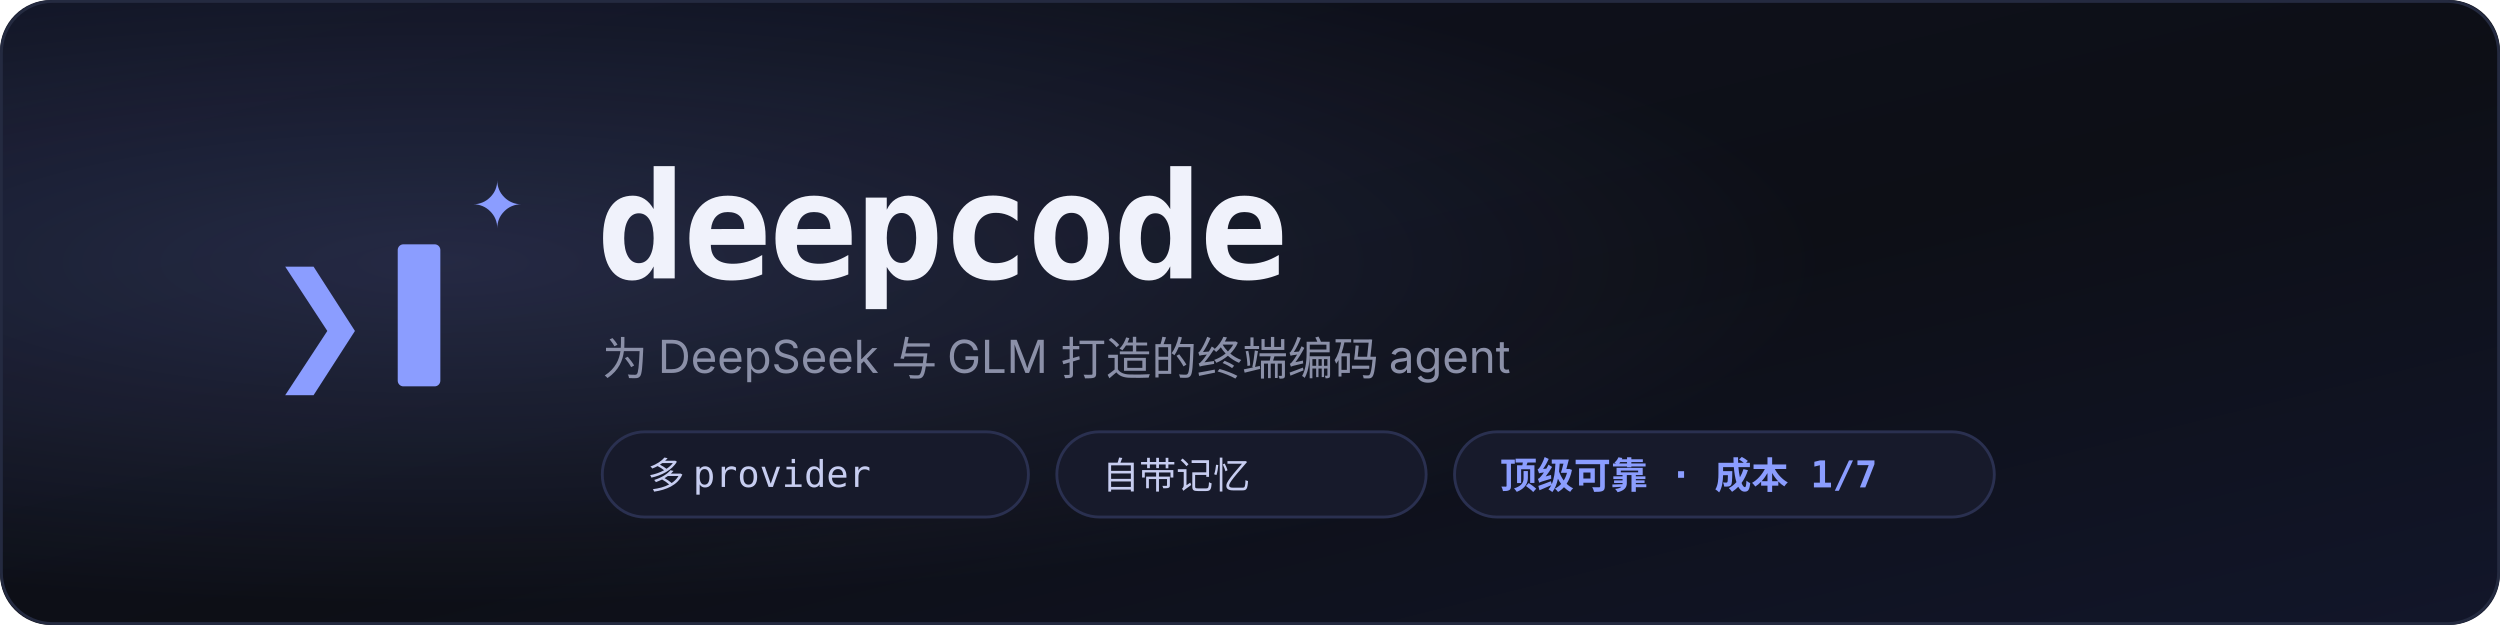
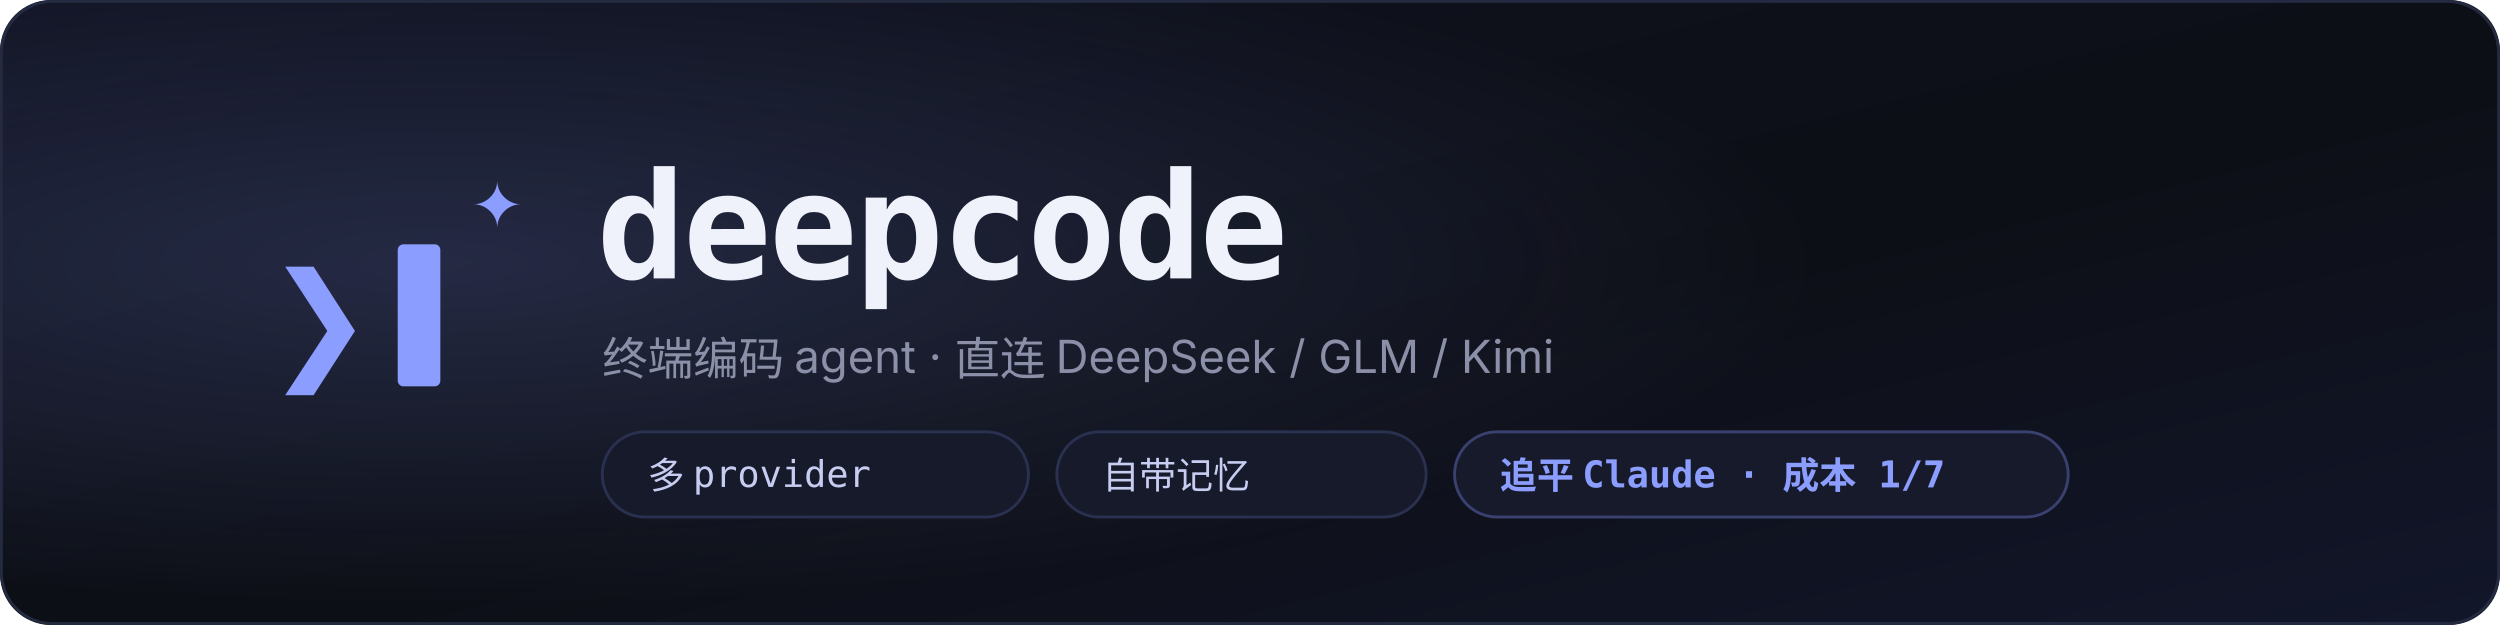
<svg xmlns="http://www.w3.org/2000/svg" viewBox="0 0 880 220" font-family="ui-monospace,'SF Mono','JetBrains Mono',Menlo,monospace">
  <defs>
    <linearGradient id="hbg" x1="0" y1="0" x2="1" y2="1">
      <stop offset="0" stop-color="#0f1220" />
      <stop offset=".55" stop-color="#0d0f16" />
      <stop offset="1" stop-color="#12162a" />
    </linearGradient>
    <radialGradient id="glow" cx="18%" cy="42%" r="55%">
      <stop offset="0" stop-color="#8b9dff" stop-opacity=".18" />
      <stop offset="1" stop-color="#8b9dff" stop-opacity="0" />
    </radialGradient>
  </defs>
  <rect width="880" height="220" rx="18" fill="url(#hbg)" />
  <rect width="880" height="220" rx="18" fill="url(#glow)" />
  <rect x="0.5" y="0.5" width="879" height="219" rx="18" fill="none" stroke="#242a40" />
  <g transform="translate(96,110)">
    <text x="-2" y="24" fill="#8b9dff" font-size="62" font-weight="700">❯</text>
    <rect x="44" y="-24" width="15" height="50" rx="2" fill="#8b9dff" />
    <text x="70" y="-30" fill="#8b9dff" font-size="30">✦</text>
  </g>
  <text x="210" y="98" fill="#f0f2fb" font-size="52" font-weight="700" letter-spacing="-1">deepcode</text>
-   <text x="212" y="132" fill="#8b90a8" font-size="16" font-family="system-ui,-apple-system,sans-serif">为 DeepSeek 与 GLM 打造的终端编码 agent</text>
+   <text x="212" y="132" fill="#8b90a8" font-size="16" font-family="system-ui,-apple-system,sans-serif">终端编码 agent · 直连 DeepSeek / GLM / Kimi</text>
  <g font-size="13" fill="#c7cdf0">
    <rect x="212" y="152" width="150" height="30" rx="15" fill="#171a2b" stroke="#2a3050" />
    <text x="228" y="172">多 provider</text>
    <rect x="372" y="152" width="130" height="30" rx="15" fill="#171a2b" stroke="#2a3050" />
    <text x="388" y="172">自带记忆</text>
-     <rect x="512" y="152" width="190" height="30" rx="15" fill="#171a2b" stroke="#2a3050" />
-     <text x="528" y="172" fill="#8b9dff" font-weight="700">顶级可靠 · 成本 1/7</text>
+     <rect x="512" y="152" width="216" height="30" rx="15" fill="#171a2b" stroke="#3a4170" />
+     <text x="528" y="172" fill="#8b9dff" font-weight="700">追平 Claude · 成本 1/7</text>
  </g>
</svg>
